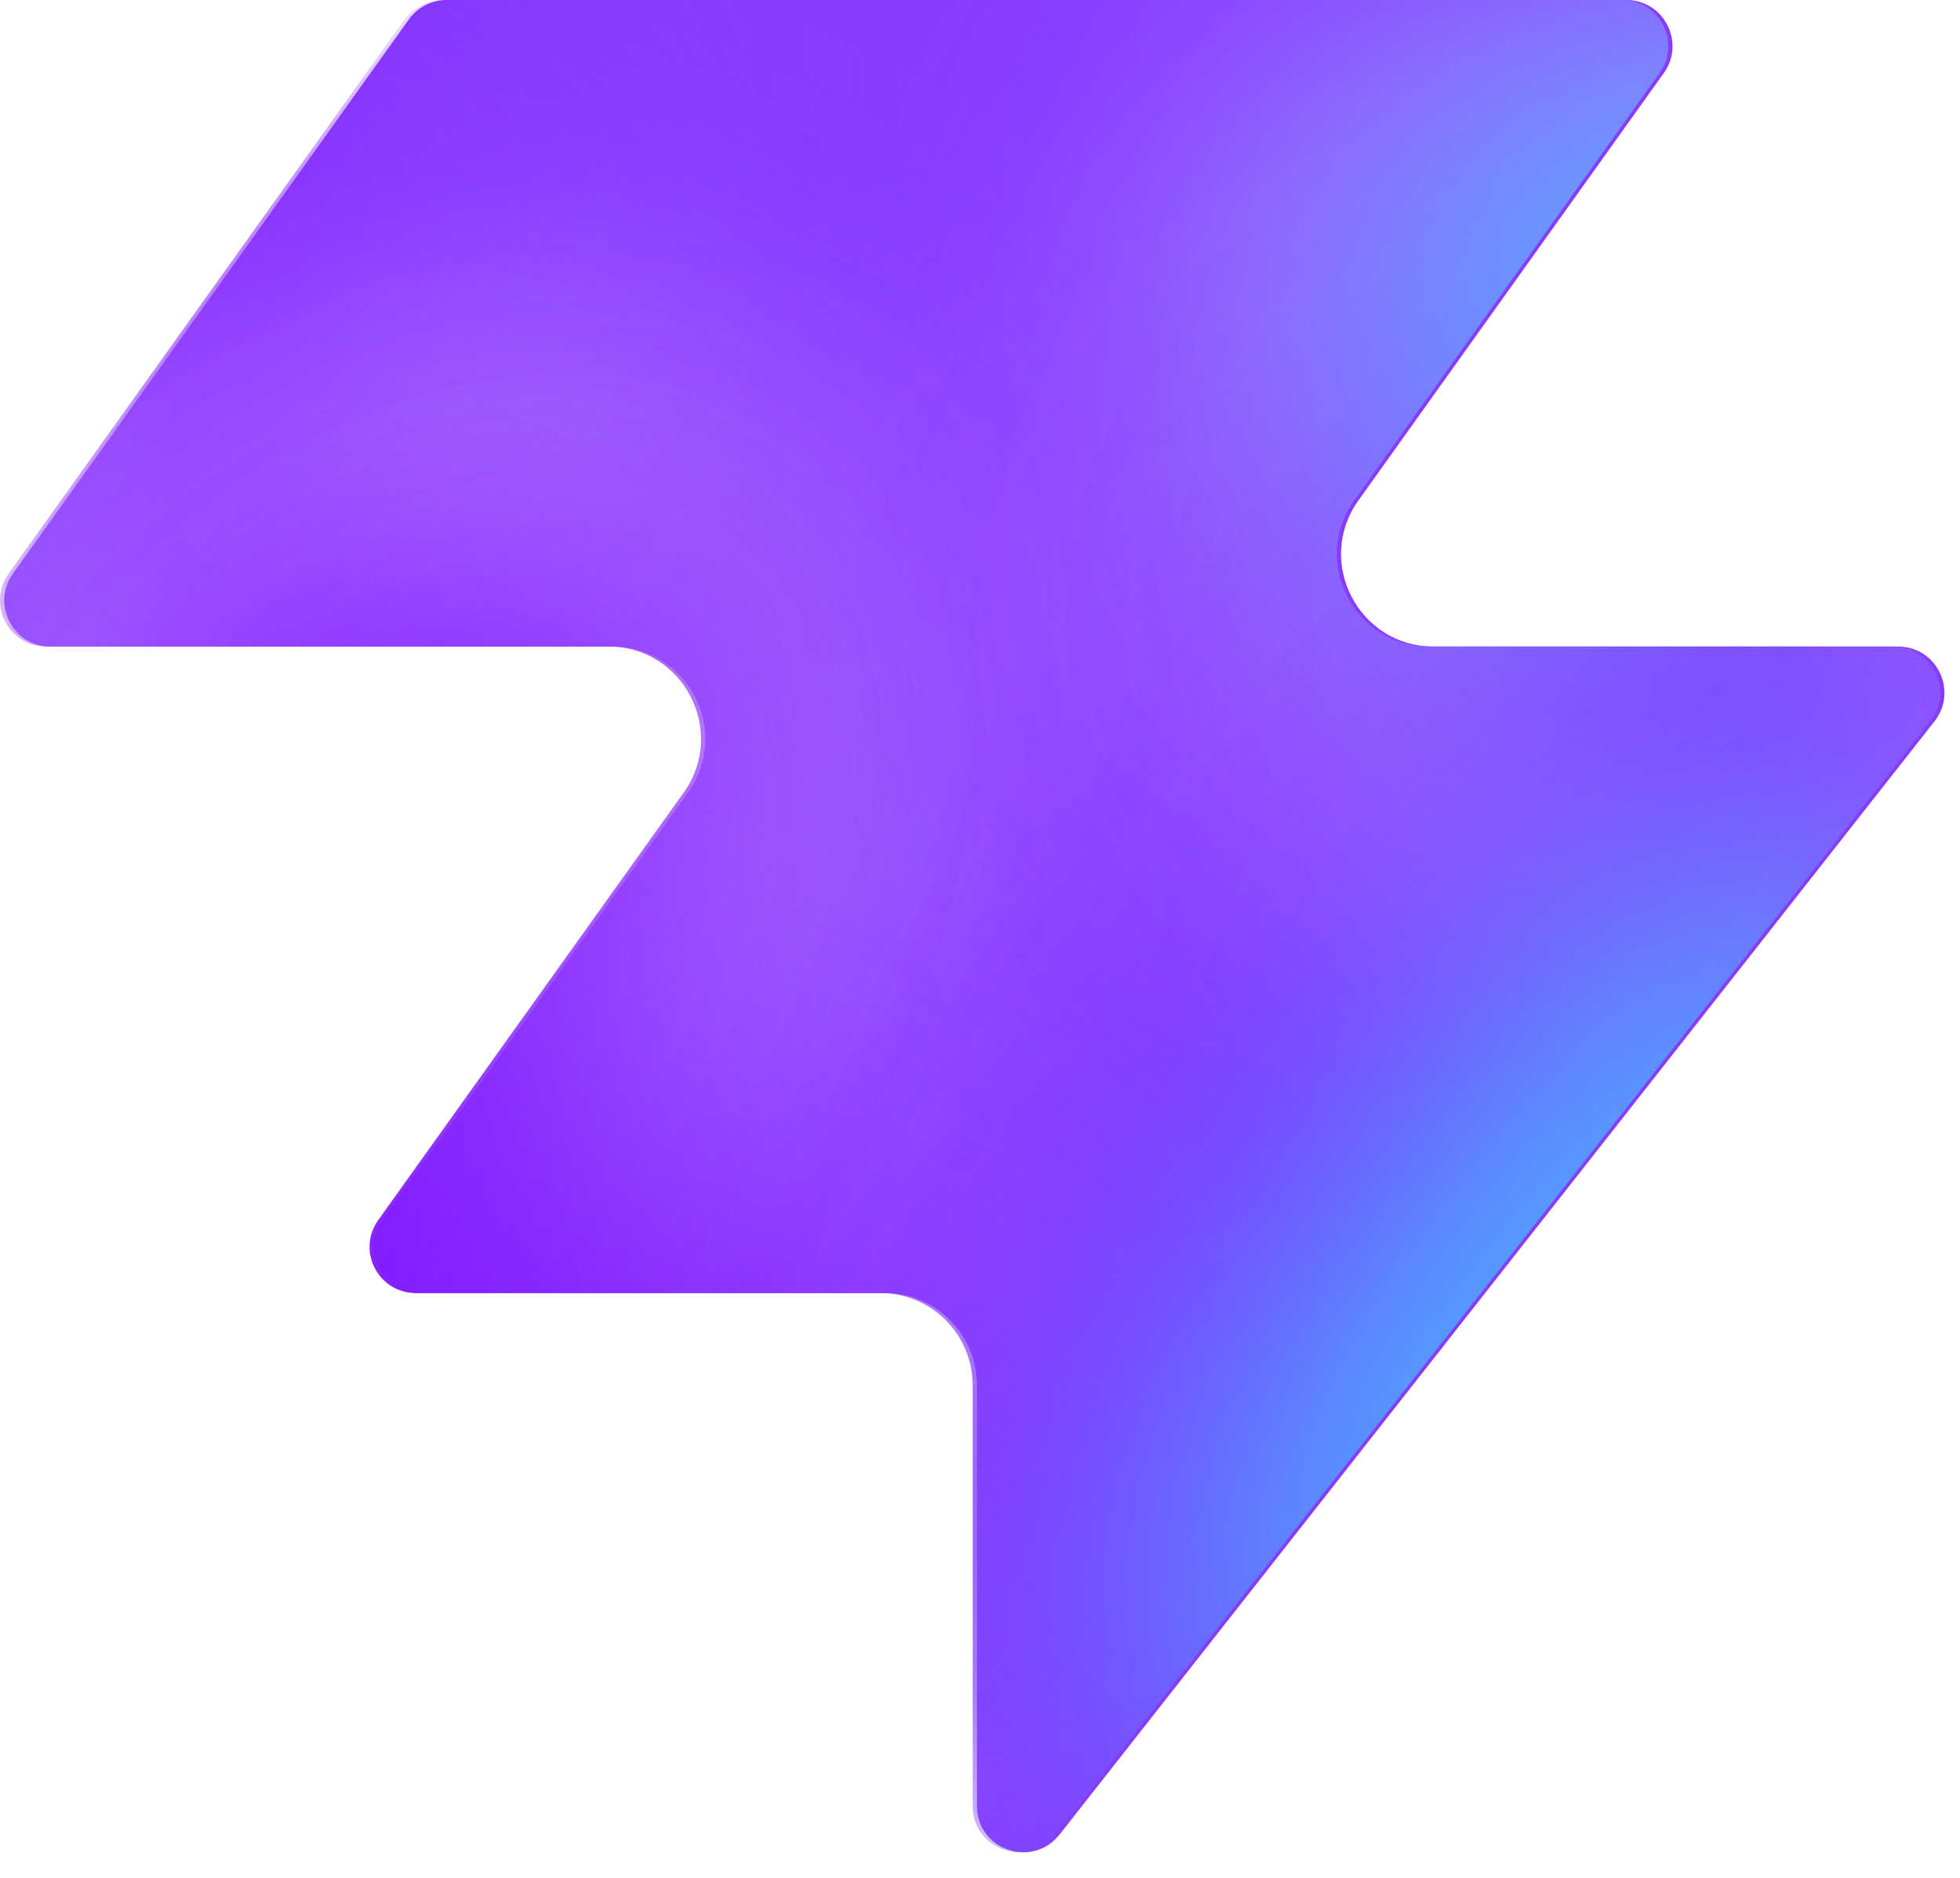
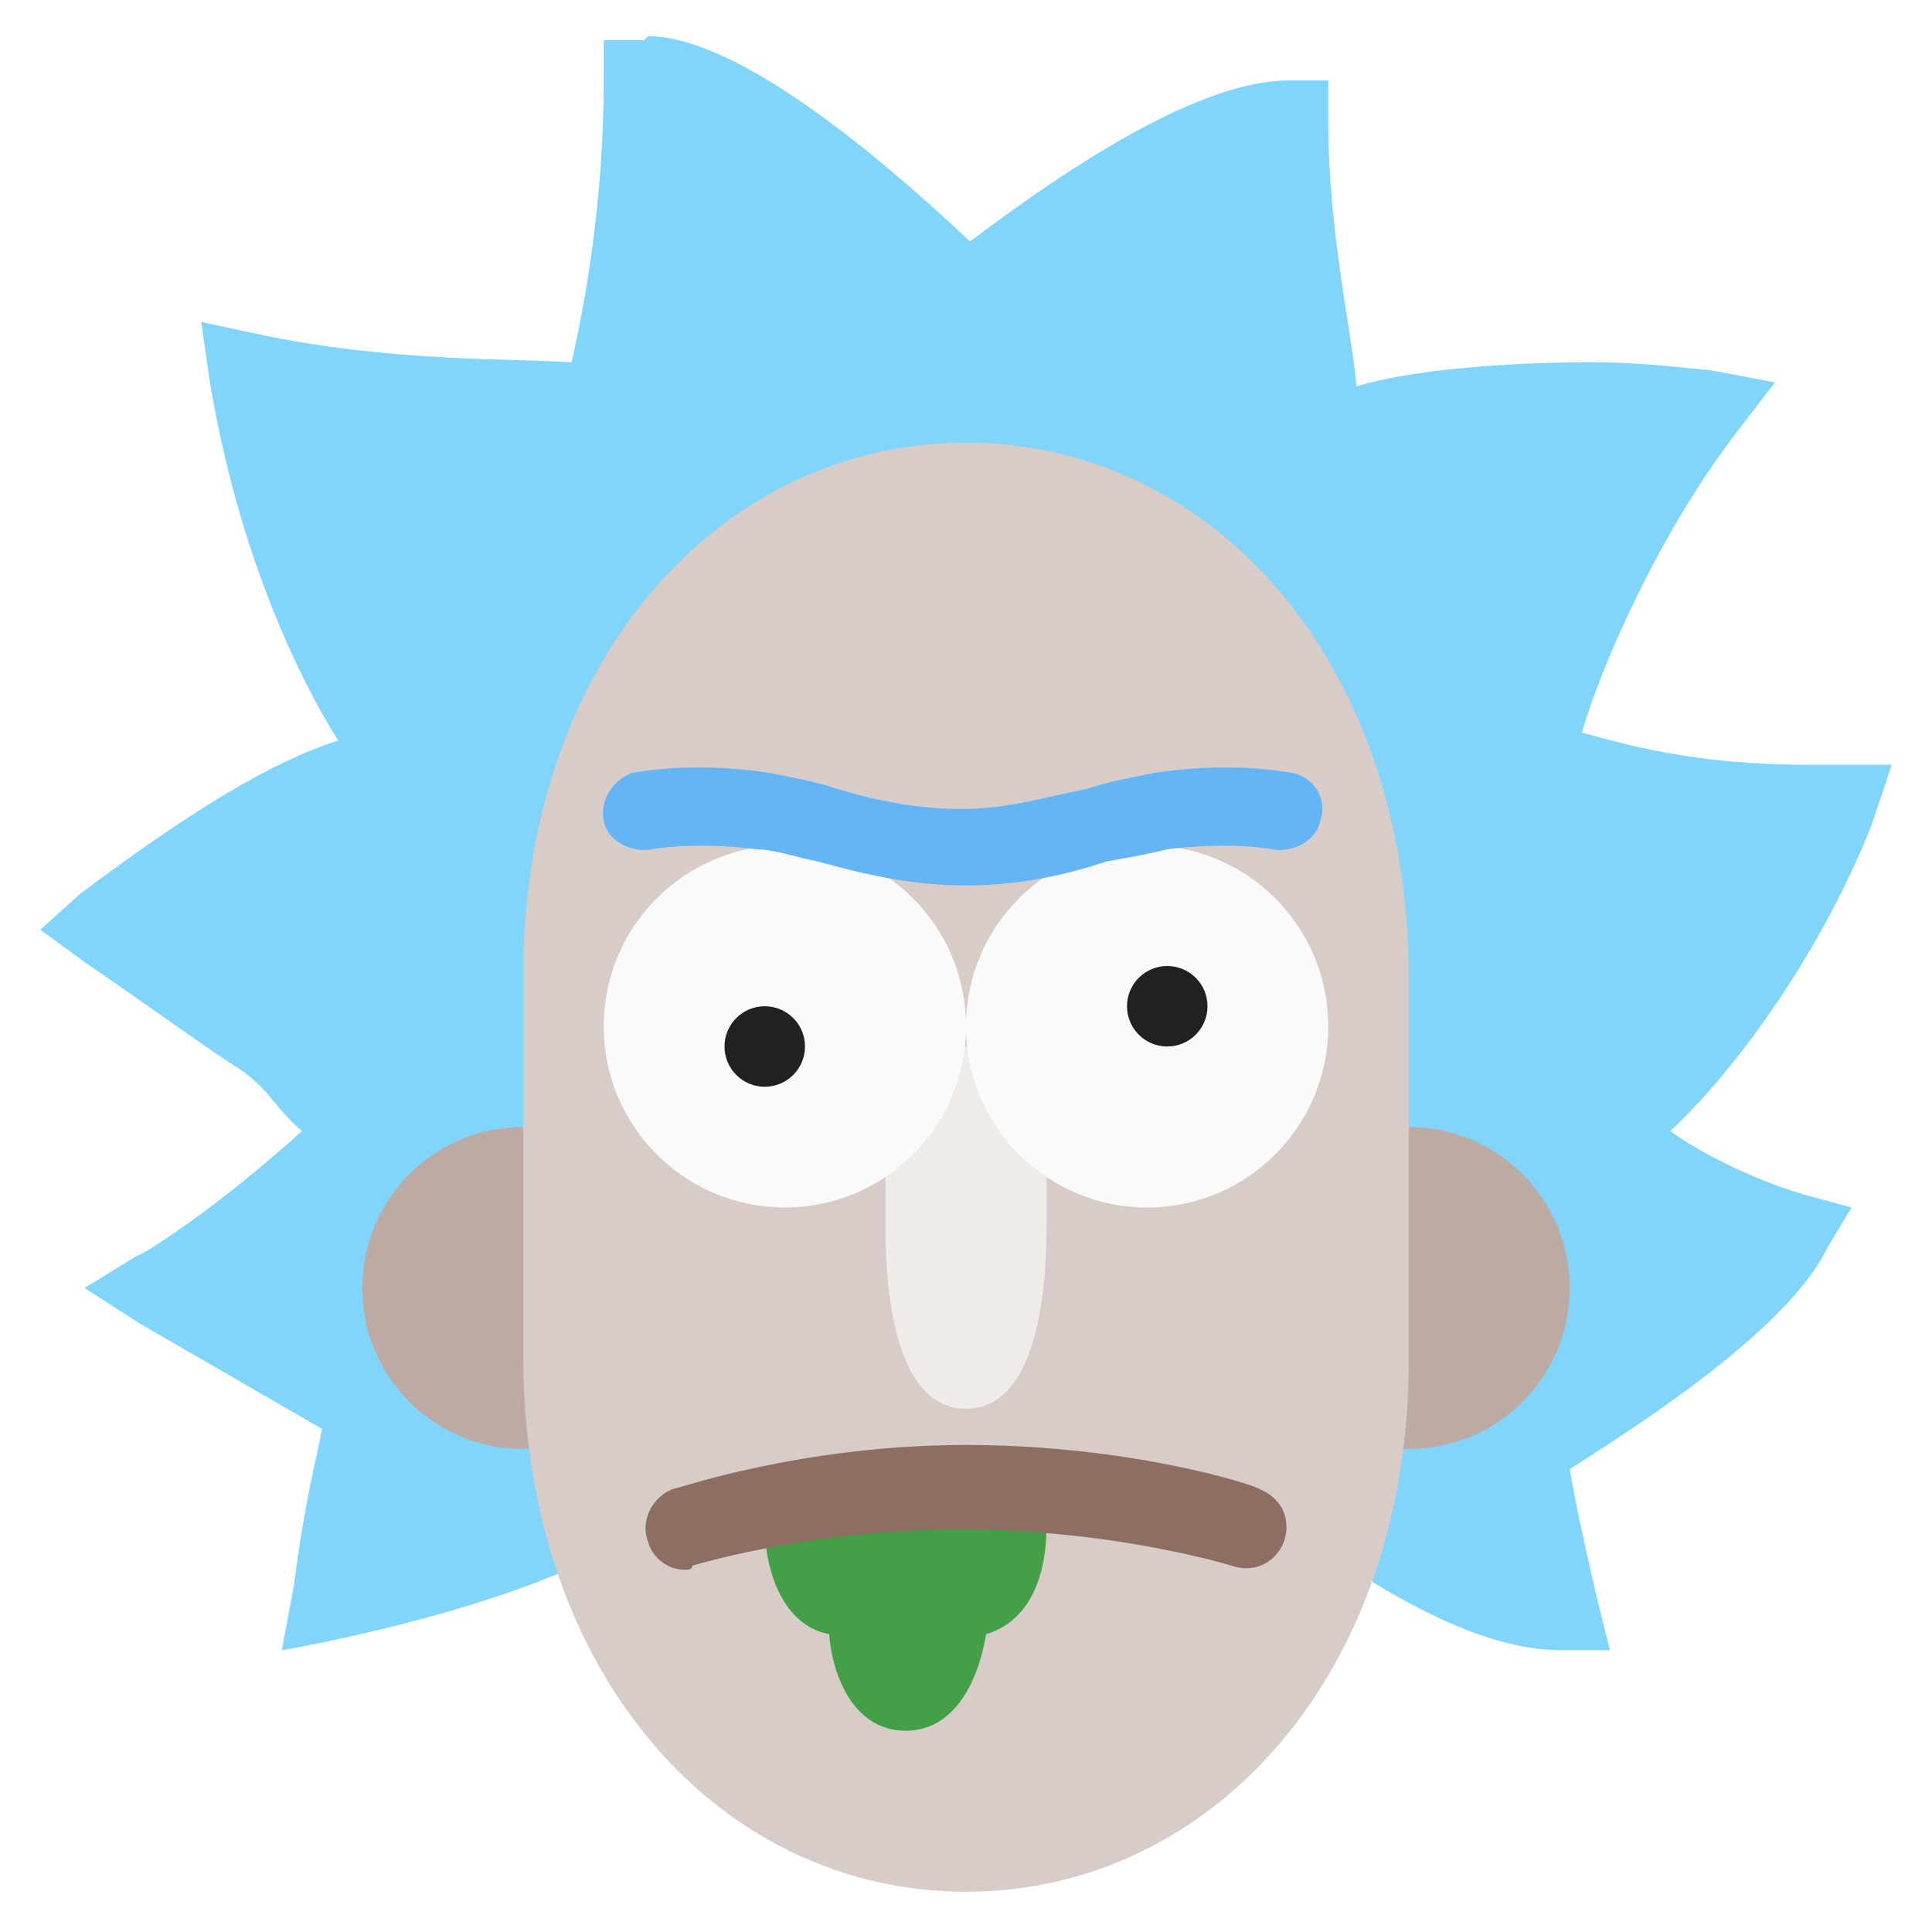
- <svg xmlns="http://www.w3.org/2000/svg" width="48" height="46" fill="none" viewBox="0 0 48 46">
-   <path fill="#863bff" d="M25.946 44.938c-.664.845-2.021.375-2.021-.698V33.937a2.26 2.26 0 0 0-2.262-2.262H10.287c-.92 0-1.456-1.04-.92-1.788l7.48-10.471c1.07-1.497 0-3.578-1.842-3.578H1.237c-.92 0-1.456-1.04-.92-1.788L10.013.474c.214-.297.556-.474.92-.474h28.894c.92 0 1.456 1.04.92 1.788l-7.48 10.471c-1.07 1.498 0 3.579 1.842 3.579h11.377c.943 0 1.473 1.088.89 1.83L25.947 44.94z" style="fill:#863bff;fill:color(display-p3 .525 .23 1);fill-opacity:1" />
-   <mask id="a" width="48" height="46" x="0" y="0" maskUnits="userSpaceOnUse" style="mask-type:alpha">
-     <path fill="#000" d="M25.842 44.938c-.664.844-2.021.375-2.021-.698V33.937a2.26 2.26 0 0 0-2.262-2.262H10.183c-.92 0-1.456-1.04-.92-1.788l7.48-10.471c1.07-1.498 0-3.579-1.842-3.579H1.133c-.92 0-1.456-1.04-.92-1.787L9.91.473c.214-.297.556-.474.92-.474h28.894c.92 0 1.456 1.04.92 1.788l-7.48 10.471c-1.07 1.498 0 3.578 1.842 3.578h11.377c.943 0 1.473 1.088.89 1.832L25.843 44.94z" style="fill:#000;fill-opacity:1" />
-   </mask>
-   <g mask="url(#a)">
-     <g filter="url(#b)">
-       <ellipse cx="5.508" cy="14.704" fill="#ede6ff" rx="5.508" ry="14.704" style="fill:#ede6ff;fill:color(display-p3 .927 .903 1);fill-opacity:1" transform="matrix(.00324 1 1 -.00324 -4.47 31.516)" />
-     </g>
-     <g filter="url(#c)">
-       <ellipse cx="10.399" cy="29.851" fill="#ede6ff" rx="10.399" ry="29.851" style="fill:#ede6ff;fill:color(display-p3 .927 .903 1);fill-opacity:1" transform="matrix(.00324 1 1 -.00324 -39.328 7.883)" />
-     </g>
-     <g filter="url(#d)">
-       <ellipse cx="5.508" cy="30.487" fill="#7e14ff" rx="5.508" ry="30.487" style="fill:#7e14ff;fill:color(display-p3 .492 .077 1);fill-opacity:1" transform="rotate(89.814 -25.913 -14.639)scale(1 -1)" />
-     </g>
-     <g filter="url(#e)">
-       <ellipse cx="5.508" cy="30.599" fill="#7e14ff" rx="5.508" ry="30.599" style="fill:#7e14ff;fill:color(display-p3 .492 .077 1);fill-opacity:1" transform="rotate(89.814 -32.644 -3.334)scale(1 -1)" />
-     </g>
-     <g filter="url(#f)">
-       <ellipse cx="5.508" cy="30.599" fill="#7e14ff" rx="5.508" ry="30.599" style="fill:#7e14ff;fill:color(display-p3 .492 .077 1);fill-opacity:1" transform="matrix(.00324 1 1 -.00324 -34.34 30.47)" />
-     </g>
-     <g filter="url(#g)">
-       <ellipse cx="14.072" cy="22.078" fill="#ede6ff" rx="14.072" ry="22.078" style="fill:#ede6ff;fill:color(display-p3 .927 .903 1);fill-opacity:1" transform="rotate(93.35 24.506 48.493)scale(-1 1)" />
-     </g>
-     <g filter="url(#h)">
-       <ellipse cx="3.47" cy="21.501" fill="#7e14ff" rx="3.47" ry="21.501" style="fill:#7e14ff;fill:color(display-p3 .492 .077 1);fill-opacity:1" transform="rotate(89.009 28.708 47.59)scale(-1 1)" />
-     </g>
-     <g filter="url(#i)">
-       <ellipse cx="3.47" cy="21.501" fill="#7e14ff" rx="3.47" ry="21.501" style="fill:#7e14ff;fill:color(display-p3 .492 .077 1);fill-opacity:1" transform="rotate(89.009 28.708 47.59)scale(-1 1)" />
-     </g>
-     <g filter="url(#j)">
-       <ellipse cx=".387" cy="8.972" fill="#7e14ff" rx="4.407" ry="29.108" style="fill:#7e14ff;fill:color(display-p3 .492 .077 1);fill-opacity:1" transform="rotate(39.51 .387 8.972)" />
-     </g>
-     <g filter="url(#k)">
-       <ellipse cx="47.523" cy="-6.092" fill="#7e14ff" rx="4.407" ry="29.108" style="fill:#7e14ff;fill:color(display-p3 .492 .077 1);fill-opacity:1" transform="rotate(37.892 47.523 -6.092)" />
-     </g>
-     <g filter="url(#l)">
-       <ellipse cx="41.412" cy="6.333" fill="#47bfff" rx="5.971" ry="9.665" style="fill:#47bfff;fill:color(display-p3 .28 .748 1);fill-opacity:1" transform="rotate(37.892 41.412 6.333)" />
-     </g>
-     <g filter="url(#m)">
-       <ellipse cx="-1.879" cy="38.332" fill="#7e14ff" rx="4.407" ry="29.108" style="fill:#7e14ff;fill:color(display-p3 .492 .077 1);fill-opacity:1" transform="rotate(37.892 -1.88 38.332)" />
-     </g>
-     <g filter="url(#n)">
-       <ellipse cx="-1.879" cy="38.332" fill="#7e14ff" rx="4.407" ry="29.108" style="fill:#7e14ff;fill:color(display-p3 .492 .077 1);fill-opacity:1" transform="rotate(37.892 -1.88 38.332)" />
-     </g>
-     <g filter="url(#o)">
-       <ellipse cx="35.651" cy="29.907" fill="#7e14ff" rx="4.407" ry="29.108" style="fill:#7e14ff;fill:color(display-p3 .492 .077 1);fill-opacity:1" transform="rotate(37.892 35.651 29.907)" />
-     </g>
-     <g filter="url(#p)">
-       <ellipse cx="38.418" cy="32.4" fill="#47bfff" rx="5.971" ry="15.297" style="fill:#47bfff;fill:color(display-p3 .28 .748 1);fill-opacity:1" transform="rotate(37.892 38.418 32.4)" />
-     </g>
+ <svg xmlns="http://www.w3.org/2000/svg" x="0px" y="0px" width="100" height="100" viewBox="0 0 48 48">
+   <path fill="#81d4fa" d="M47,19l-1.5,0c-0.2,0-0.4,0-0.6,0c-2.8,0-4.5-0.5-5.6-0.8c0.5-1.7,1.9-4.9,3.8-7.4l1-1.3l-1.6-0.3 C41.5,9.1,40.6,9,39.6,9c-2.3,0-4.6,0.2-5.9,0.6C33.6,8.3,33,5.8,33,3V2h-1c-2.5,0-6.3,2.8-7.9,4c-1.7-1.6-5.6-5.1-8-5.1L16,1l-1,0 v1c0,3.1-0.5,5.7-0.8,7c-1.5-0.1-4.5,0-7.8-0.7L5,8l0.2,1.4c0.7,4.3,2.2,7.4,3.2,9c-1.6,0.5-3.6,1.7-6.4,3.8L1,23.1l1.1,0.8 c1.6,1.1,2.7,1.9,3.6,2.5c1,0.6,1,1,1.8,1.7c-2.2,2-4,3.1-4.1,3.1L2.1,32l1.4,0.9L8,35.5c-0.1,0.6-0.4,1.6-0.7,3.9L7,41c0,0,6-1,9-3 h16c0.9,0.4,4,3,6.8,3H40l-0.3-1.2c-0.4-1.7-0.6-2.7-0.7-3.3c1.4-0.9,5.4-3.4,6.4-5.5L46,30l-1.1-0.3c-1.1-0.3-2.6-1-3.4-1.6 c1.4-1.3,3.6-4.1,5-7.6L47,19z" />
+   <path fill="#bcaaa4" d="M35 28A4 4 0 1 0 35 36 4 4 0 1 0 35 28zM13 28A4 4 0 1 0 13 36 4 4 0 1 0 13 28z" />
+   <path fill="#d7ccc8" d="M24,11c-6.1,0-11,5.4-11,13.2v9.5C13,41.6,17.9,47,24,47s11-5.4,11-13.2v-9.5C35,16.4,30.1,11,24,11z" />
+   <path fill="#43a047" d="M25.1,37h-5.3H19v0.9c0,1.2,0.5,2.5,1.6,2.7c0.1,1.2,0.7,2.4,1.9,2.4c1.2,0,1.8-1.2,2-2.4 c0.7-0.2,1.5-0.9,1.5-2.7V37H25.1z" />
+   <path fill="#8d6e63" d="M17,39c-0.4,0-0.8-0.3-0.9-0.7c-0.2-0.5,0.1-1.1,0.6-1.3c0.1,0,3.2-1.1,7.3-1.1c4.1,0,7.2,1,7.3,1.1 c0.5,0.2,0.8,0.7,0.6,1.3c-0.2,0.5-0.7,0.8-1.3,0.6c0,0-2.9-0.9-6.7-0.9c-3.8,0-6.7,0.9-6.7,0.9C17.2,39,17.1,39,17,39z" />
+   <path fill="#efebe9" d="M22,26v4.5c0,1.1,0.1,4.5,2,4.5s2-3.4,2-4.5V26H22z" />
+   <path fill="#fafafa" d="M28.5 21A4.5 4.5 0 1 0 28.5 30A4.5 4.5 0 1 0 28.5 21Z" />
+   <path fill="#fafafa" d="M19.5 21A4.5 4.5 0 1 0 19.5 30A4.5 4.5 0 1 0 19.5 21Z" />
+   <g>
+     <path fill="#212121" d="M29 24A1 1 0 1 0 29 26 1 1 0 1 0 29 24zM19 25A1 1 0 1 0 19 27 1 1 0 1 0 19 25z" />
  </g>
-   <defs>
-     <filter id="b" width="60.045" height="41.654" x="-19.77" y="16.149" color-interpolation-filters="sRGB" filterUnits="userSpaceOnUse">
-       <feFlood flood-opacity="0" result="BackgroundImageFix" />
-       <feBlend in="SourceGraphic" in2="BackgroundImageFix" result="shape" />
-       <feGaussianBlur result="effect1_foregroundBlur_2002_17158" stdDeviation="7.659" />
-     </filter>
-     <filter id="c" width="90.34" height="51.437" x="-54.613" y="-7.533" color-interpolation-filters="sRGB" filterUnits="userSpaceOnUse">
-       <feFlood flood-opacity="0" result="BackgroundImageFix" />
-       <feBlend in="SourceGraphic" in2="BackgroundImageFix" result="shape" />
-       <feGaussianBlur result="effect1_foregroundBlur_2002_17158" stdDeviation="7.659" />
-     </filter>
-     <filter id="d" width="79.355" height="29.4" x="-49.64" y="2.03" color-interpolation-filters="sRGB" filterUnits="userSpaceOnUse">
-       <feFlood flood-opacity="0" result="BackgroundImageFix" />
-       <feBlend in="SourceGraphic" in2="BackgroundImageFix" result="shape" />
-       <feGaussianBlur result="effect1_foregroundBlur_2002_17158" stdDeviation="4.596" />
-     </filter>
-     <filter id="e" width="79.579" height="29.4" x="-45.045" y="20.029" color-interpolation-filters="sRGB" filterUnits="userSpaceOnUse">
-       <feFlood flood-opacity="0" result="BackgroundImageFix" />
-       <feBlend in="SourceGraphic" in2="BackgroundImageFix" result="shape" />
-       <feGaussianBlur result="effect1_foregroundBlur_2002_17158" stdDeviation="4.596" />
-     </filter>
-     <filter id="f" width="79.579" height="29.4" x="-43.513" y="21.178" color-interpolation-filters="sRGB" filterUnits="userSpaceOnUse">
-       <feFlood flood-opacity="0" result="BackgroundImageFix" />
-       <feBlend in="SourceGraphic" in2="BackgroundImageFix" result="shape" />
-       <feGaussianBlur result="effect1_foregroundBlur_2002_17158" stdDeviation="4.596" />
-     </filter>
-     <filter id="g" width="74.749" height="58.852" x="15.756" y="-17.901" color-interpolation-filters="sRGB" filterUnits="userSpaceOnUse">
-       <feFlood flood-opacity="0" result="BackgroundImageFix" />
-       <feBlend in="SourceGraphic" in2="BackgroundImageFix" result="shape" />
-       <feGaussianBlur result="effect1_foregroundBlur_2002_17158" stdDeviation="7.659" />
-     </filter>
-     <filter id="h" width="61.377" height="25.362" x="23.548" y="2.284" color-interpolation-filters="sRGB" filterUnits="userSpaceOnUse">
-       <feFlood flood-opacity="0" result="BackgroundImageFix" />
-       <feBlend in="SourceGraphic" in2="BackgroundImageFix" result="shape" />
-       <feGaussianBlur result="effect1_foregroundBlur_2002_17158" stdDeviation="4.596" />
-     </filter>
-     <filter id="i" width="61.377" height="25.362" x="23.548" y="2.284" color-interpolation-filters="sRGB" filterUnits="userSpaceOnUse">
-       <feFlood flood-opacity="0" result="BackgroundImageFix" />
-       <feBlend in="SourceGraphic" in2="BackgroundImageFix" result="shape" />
-       <feGaussianBlur result="effect1_foregroundBlur_2002_17158" stdDeviation="4.596" />
-     </filter>
-     <filter id="j" width="56.045" height="63.649" x="-27.636" y="-22.853" color-interpolation-filters="sRGB" filterUnits="userSpaceOnUse">
-       <feFlood flood-opacity="0" result="BackgroundImageFix" />
-       <feBlend in="SourceGraphic" in2="BackgroundImageFix" result="shape" />
-       <feGaussianBlur result="effect1_foregroundBlur_2002_17158" stdDeviation="4.596" />
-     </filter>
-     <filter id="k" width="54.814" height="64.646" x="20.116" y="-38.415" color-interpolation-filters="sRGB" filterUnits="userSpaceOnUse">
-       <feFlood flood-opacity="0" result="BackgroundImageFix" />
-       <feBlend in="SourceGraphic" in2="BackgroundImageFix" result="shape" />
-       <feGaussianBlur result="effect1_foregroundBlur_2002_17158" stdDeviation="4.596" />
-     </filter>
-     <filter id="l" width="33.541" height="35.313" x="24.641" y="-11.323" color-interpolation-filters="sRGB" filterUnits="userSpaceOnUse">
-       <feFlood flood-opacity="0" result="BackgroundImageFix" />
-       <feBlend in="SourceGraphic" in2="BackgroundImageFix" result="shape" />
-       <feGaussianBlur result="effect1_foregroundBlur_2002_17158" stdDeviation="4.596" />
-     </filter>
-     <filter id="m" width="54.814" height="64.646" x="-29.286" y="6.009" color-interpolation-filters="sRGB" filterUnits="userSpaceOnUse">
-       <feFlood flood-opacity="0" result="BackgroundImageFix" />
-       <feBlend in="SourceGraphic" in2="BackgroundImageFix" result="shape" />
-       <feGaussianBlur result="effect1_foregroundBlur_2002_17158" stdDeviation="4.596" />
-     </filter>
-     <filter id="n" width="54.814" height="64.646" x="-29.286" y="6.009" color-interpolation-filters="sRGB" filterUnits="userSpaceOnUse">
-       <feFlood flood-opacity="0" result="BackgroundImageFix" />
-       <feBlend in="SourceGraphic" in2="BackgroundImageFix" result="shape" />
-       <feGaussianBlur result="effect1_foregroundBlur_2002_17158" stdDeviation="4.596" />
-     </filter>
-     <filter id="o" width="54.814" height="64.646" x="8.244" y="-2.416" color-interpolation-filters="sRGB" filterUnits="userSpaceOnUse">
-       <feFlood flood-opacity="0" result="BackgroundImageFix" />
-       <feBlend in="SourceGraphic" in2="BackgroundImageFix" result="shape" />
-       <feGaussianBlur result="effect1_foregroundBlur_2002_17158" stdDeviation="4.596" />
-     </filter>
-     <filter id="p" width="39.409" height="43.623" x="18.713" y="10.588" color-interpolation-filters="sRGB" filterUnits="userSpaceOnUse">
-       <feFlood flood-opacity="0" result="BackgroundImageFix" />
-       <feBlend in="SourceGraphic" in2="BackgroundImageFix" result="shape" />
-       <feGaussianBlur result="effect1_foregroundBlur_2002_17158" stdDeviation="4.596" />
-     </filter>
-   </defs>
+   <g>
+     <path fill="#64b5f6" d="M24,22c-1.4,0-2.6-0.3-3.7-0.6c-0.5-0.1-1.1-0.3-1.5-0.3c-1.6-0.2-2.6,0-2.6,0 c-0.5,0.1-1.1-0.2-1.2-0.7c-0.1-0.5,0.2-1,0.7-1.2c0.1,0,1.4-0.3,3.4,0c0.5,0.1,1.1,0.2,1.7,0.4c1,0.3,2,0.5,3.1,0.5 s2.1-0.3,3.1-0.5c0.6-0.2,1.2-0.3,1.7-0.4c2-0.3,3.3,0,3.4,0c0.5,0.1,0.9,0.6,0.7,1.2c-0.1,0.5-0.7,0.8-1.2,0.7c0,0-1-0.2-2.6,0 c-0.4,0.1-0.9,0.2-1.5,0.3C26.6,21.7,25.4,22,24,22z" />
+   </g>
</svg>
